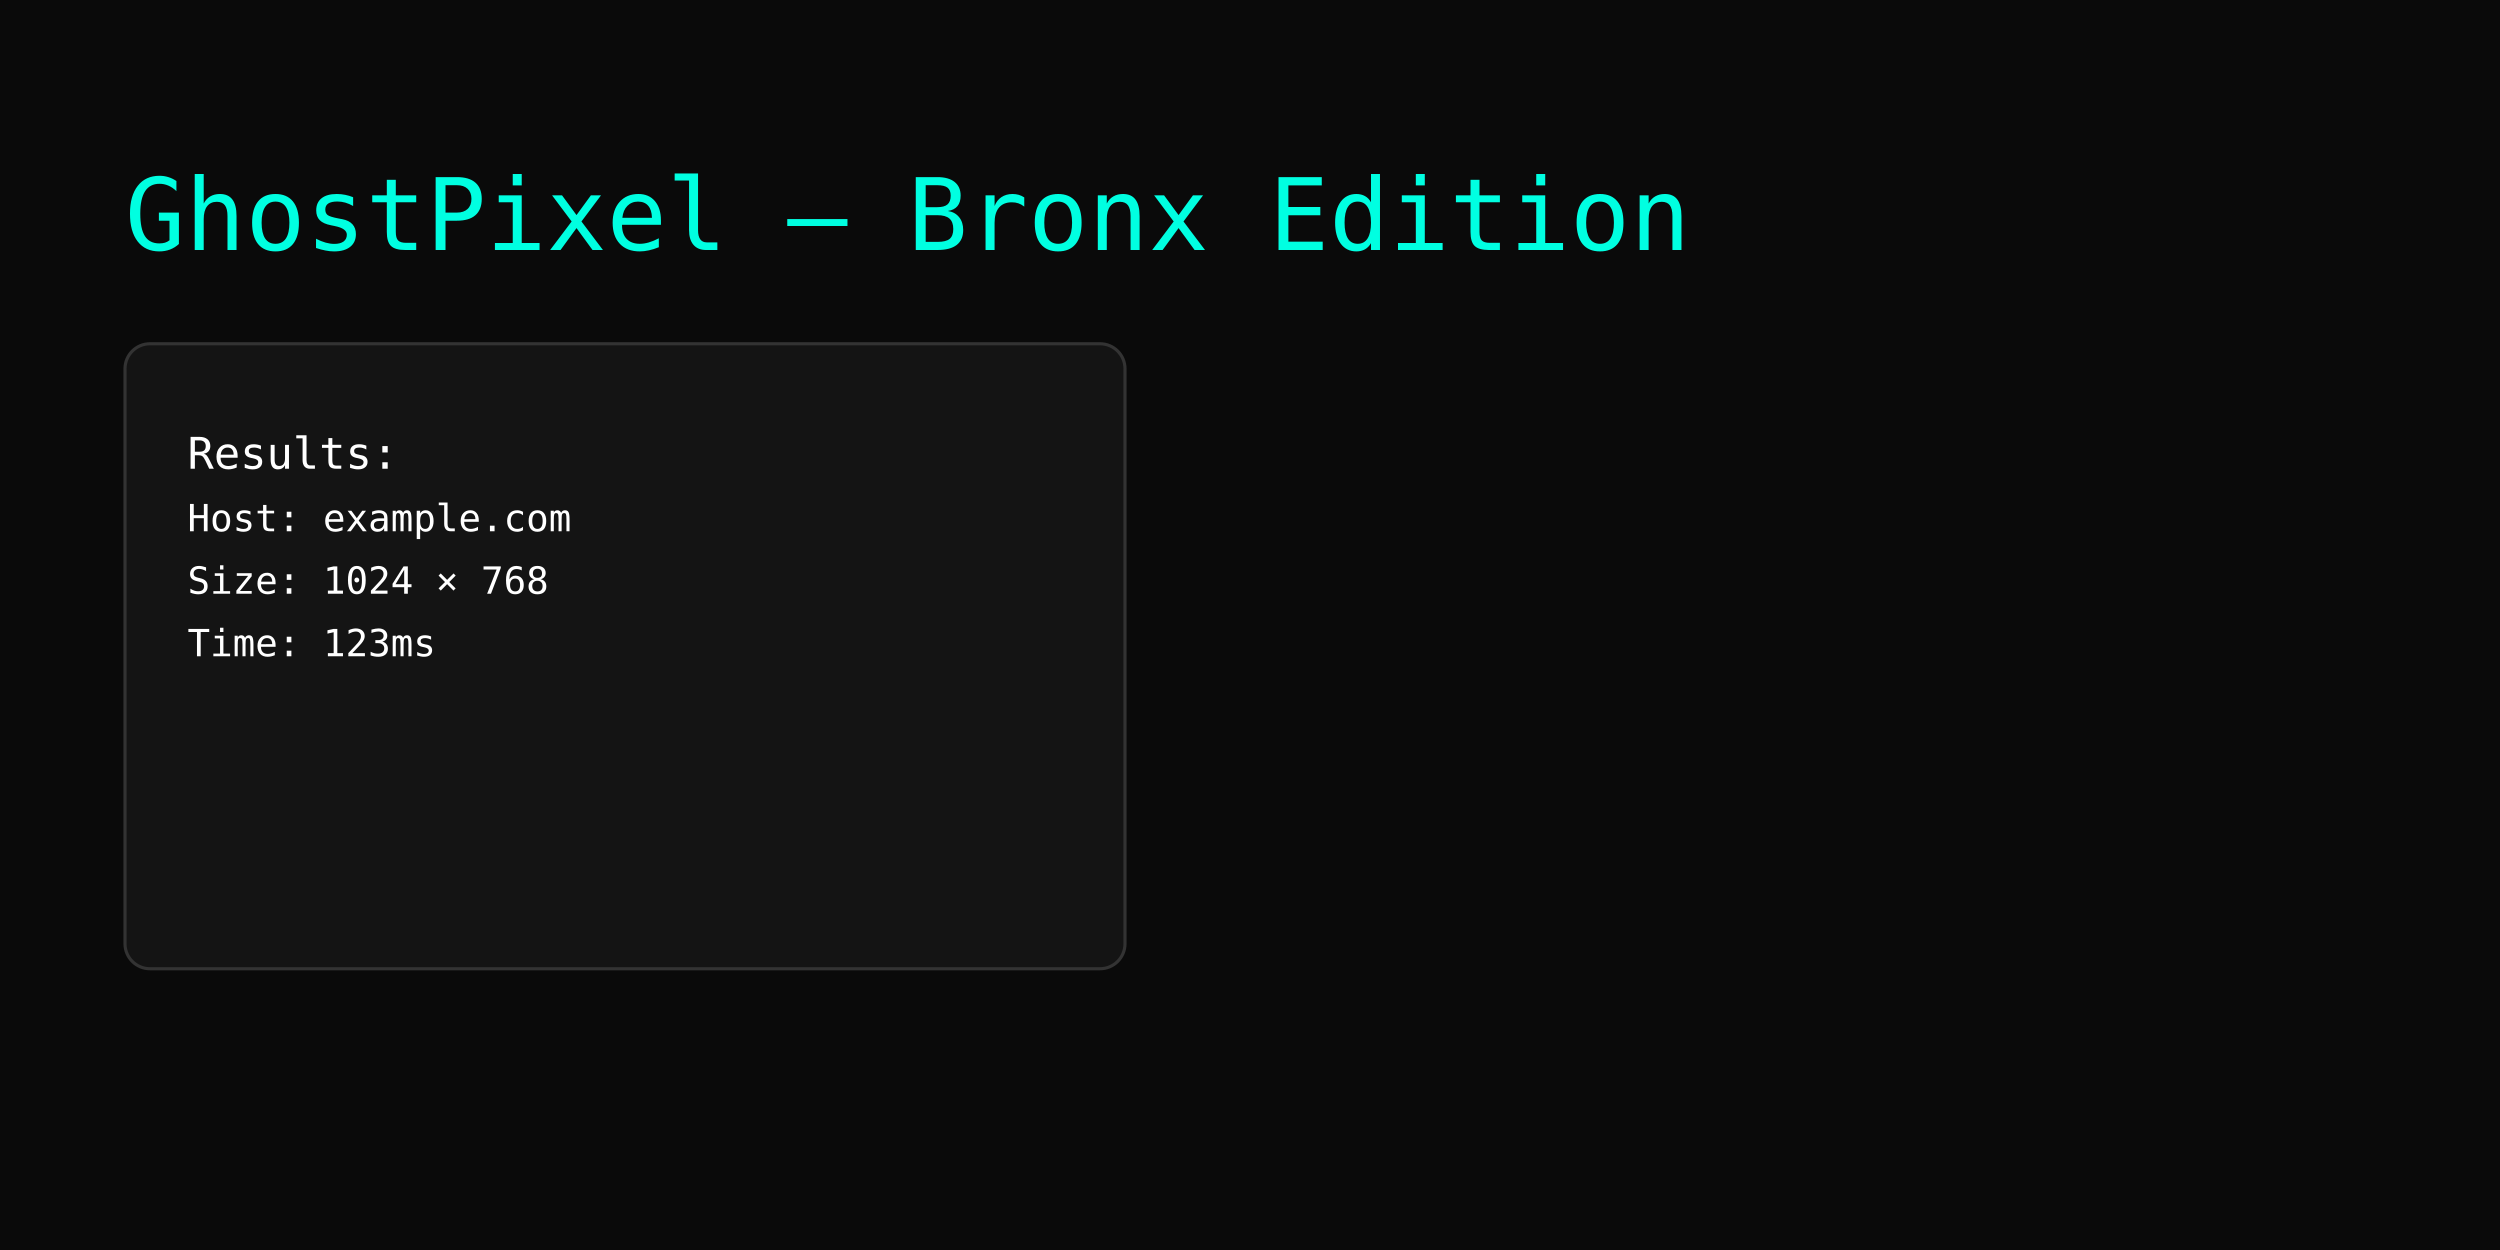
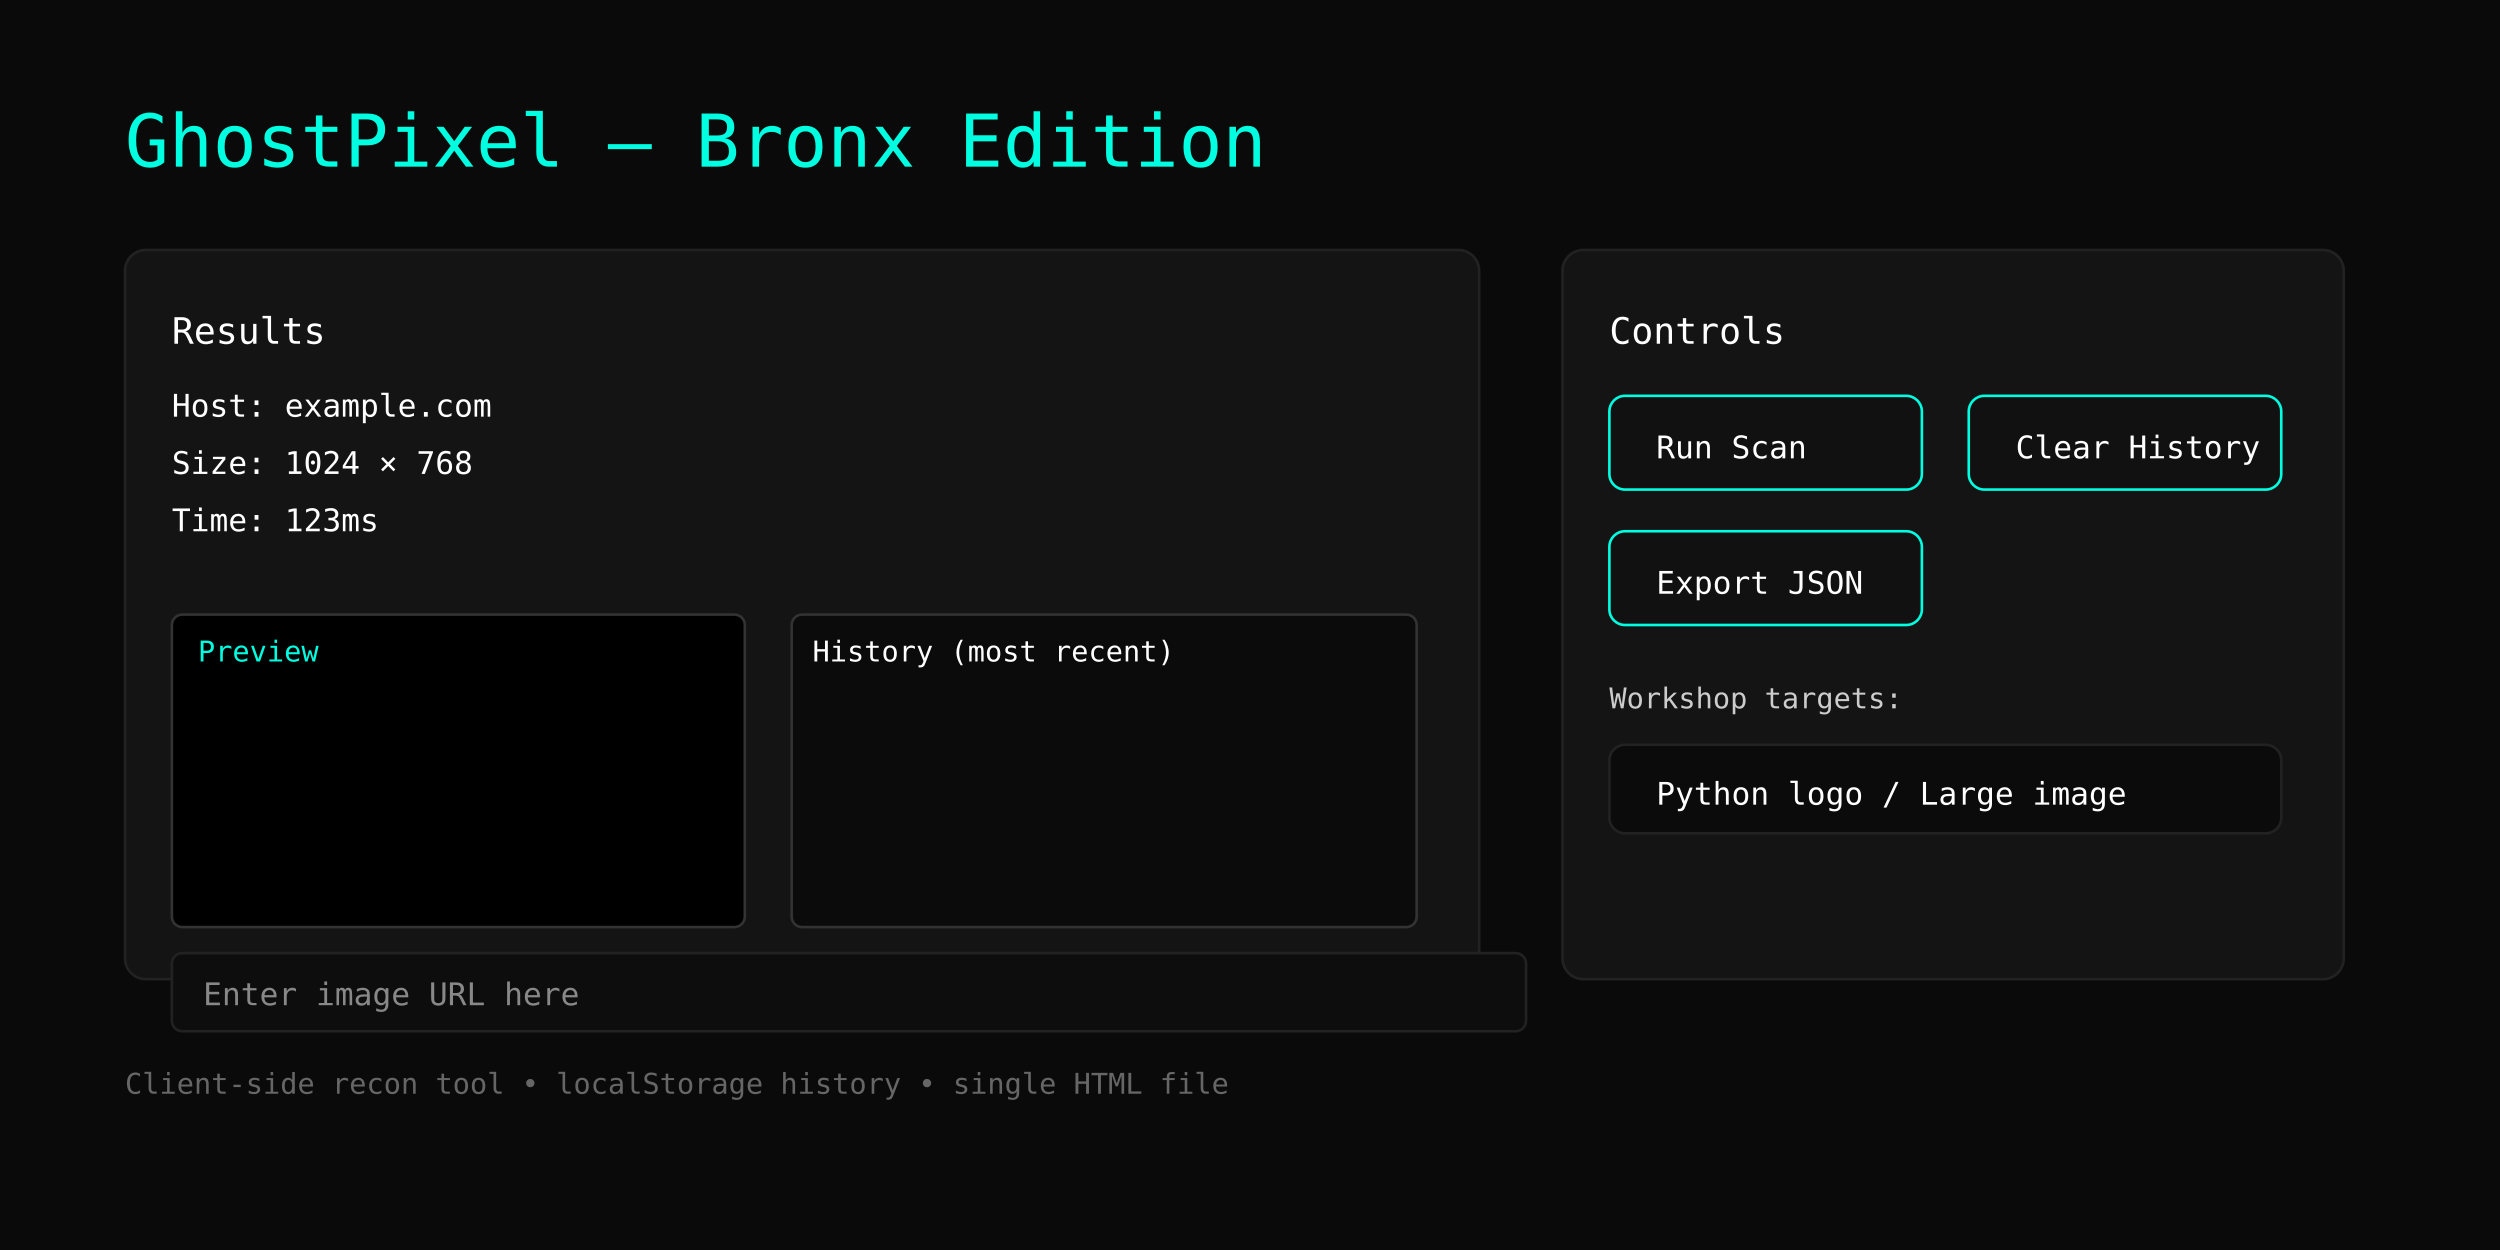
- <svg xmlns="http://www.w3.org/2000/svg" width="800" height="400" viewBox="0 0 800 400">
+ <svg xmlns="http://www.w3.org/2000/svg" width="960" height="480" viewBox="0 0 960 480">
  <rect width="100%" height="100%" fill="#0a0a0a" />
-   <text x="40" y="80" fill="#00ffe1" font-family="Consolas,monospace" font-size="32">GhostPixel — Bronx Edition</text>
-   <rect x="40" y="110" width="320" height="200" fill="#141414" stroke="#333" rx="8" />
-   <text x="60" y="150" fill="#fff" font-family="Consolas,monospace" font-size="14">Results:</text>
-   <text x="60" y="170" fill="#fff" font-family="Consolas,monospace" font-size="12">Host: example.com</text>
-   <text x="60" y="190" fill="#fff" font-family="Consolas,monospace" font-size="12">Size: 1024 × 768</text>
-   <text x="60" y="210" fill="#fff" font-family="Consolas,monospace" font-size="12">Time: 123ms</text>
+   <text x="48" y="64" fill="#00ffe1" font-family="Consolas,monospace" font-size="28">GhostPixel — Bronx Edition</text>
+   <g transform="translate(48,96)">
+     <rect width="520" height="280" rx="8" fill="#141414" stroke="#222" />
+     <text x="18" y="36" fill="#ffffff" font-family="Consolas,monospace" font-size="14">Results</text>
+     <text x="18" y="64" fill="#ffffff" font-family="Consolas,monospace" font-size="12">Host: example.com</text>
+     <text x="18" y="86" fill="#ffffff" font-family="Consolas,monospace" font-size="12">Size: 1024 × 768</text>
+     <text x="18" y="108" fill="#ffffff" font-family="Consolas,monospace" font-size="12">Time: 123ms</text>
+     <rect x="18" y="140" width="220" height="120" fill="#000" stroke="#333" rx="4" />
+     <text x="28" y="158" fill="#00ffe1" font-family="Consolas,monospace" font-size="11">Preview</text>
+     <rect x="256" y="140" width="240" height="120" fill="#0b0b0b" stroke="#333" rx="4" />
+     <text x="264" y="158" fill="#fff" font-family="Consolas,monospace" font-size="11">History (most recent)</text>
+     <g transform="translate(18,270)">
+       <rect width="520" height="30" rx="4" fill="#0d0d0d" stroke="#222" />
+       <text x="12" y="20" fill="#888" font-family="Consolas,monospace" font-size="12">Enter image URL here</text>
+     </g>
+   </g>
+   <g transform="translate(600,96)">
+     <rect width="300" height="280" rx="8" fill="#141414" stroke="#222" />
+     <text x="18" y="36" fill="#ffffff" font-family="Consolas,monospace" font-size="14">Controls</text>
+     <rect x="18" y="56" width="120" height="36" rx="6" fill="#111" stroke="#00ffe1" />
+     <text x="36" y="80" fill="#fff" font-family="Consolas,monospace" font-size="12">Run Scan</text>
+     <rect x="156" y="56" width="120" height="36" rx="6" fill="#111" stroke="#00ffe1" />
+     <text x="174" y="80" fill="#fff" font-family="Consolas,monospace" font-size="12">Clear History</text>
+     <rect x="18" y="108" width="120" height="36" rx="6" fill="#111" stroke="#00ffe1" />
+     <text x="36" y="132" fill="#fff" font-family="Consolas,monospace" font-size="12">Export JSON</text>
+     <text x="18" y="176" fill="#ccc" font-family="Consolas,monospace" font-size="11">Workshop targets:</text>
+     <rect x="18" y="190" width="258" height="34" rx="6" fill="#0b0b0b" stroke="#222" />
+     <text x="36" y="213" fill="#fff" font-family="Consolas,monospace" font-size="12">Python logo / Large image</text>
+   </g>
+   <text x="48" y="420" fill="#666" font-family="Consolas,monospace" font-size="11">Client-side recon tool • localStorage history • single HTML file</text>
</svg>
